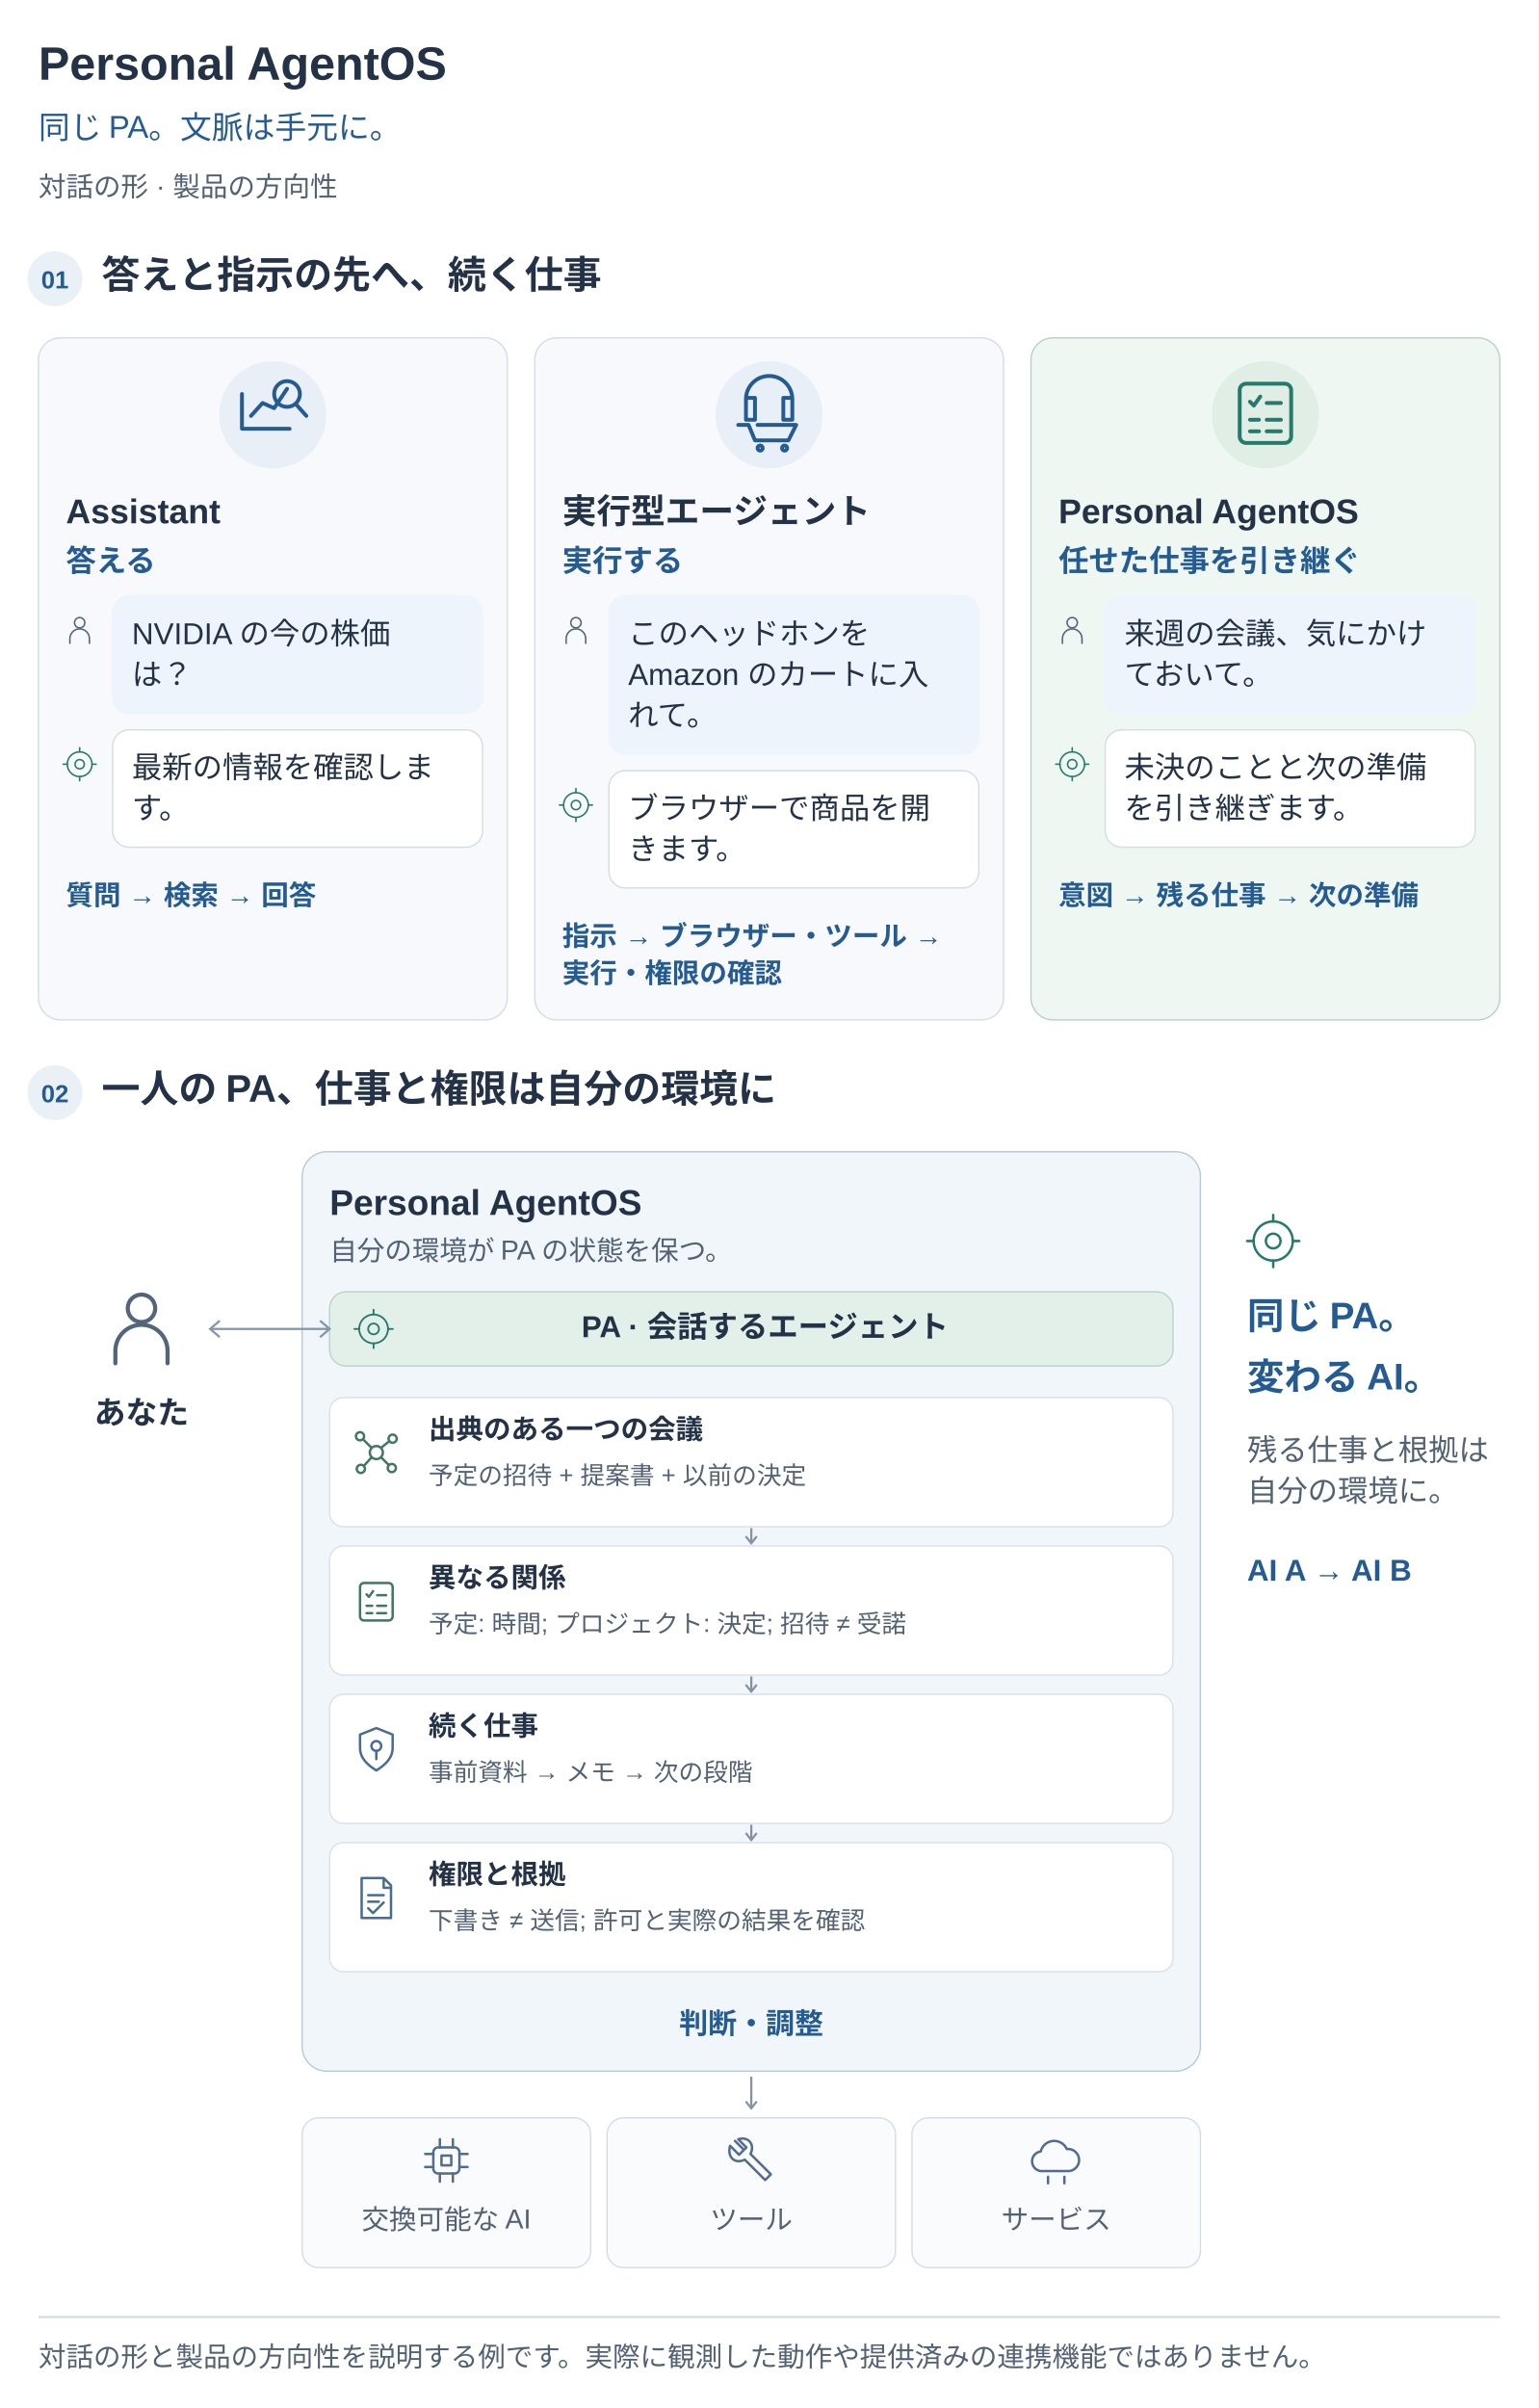
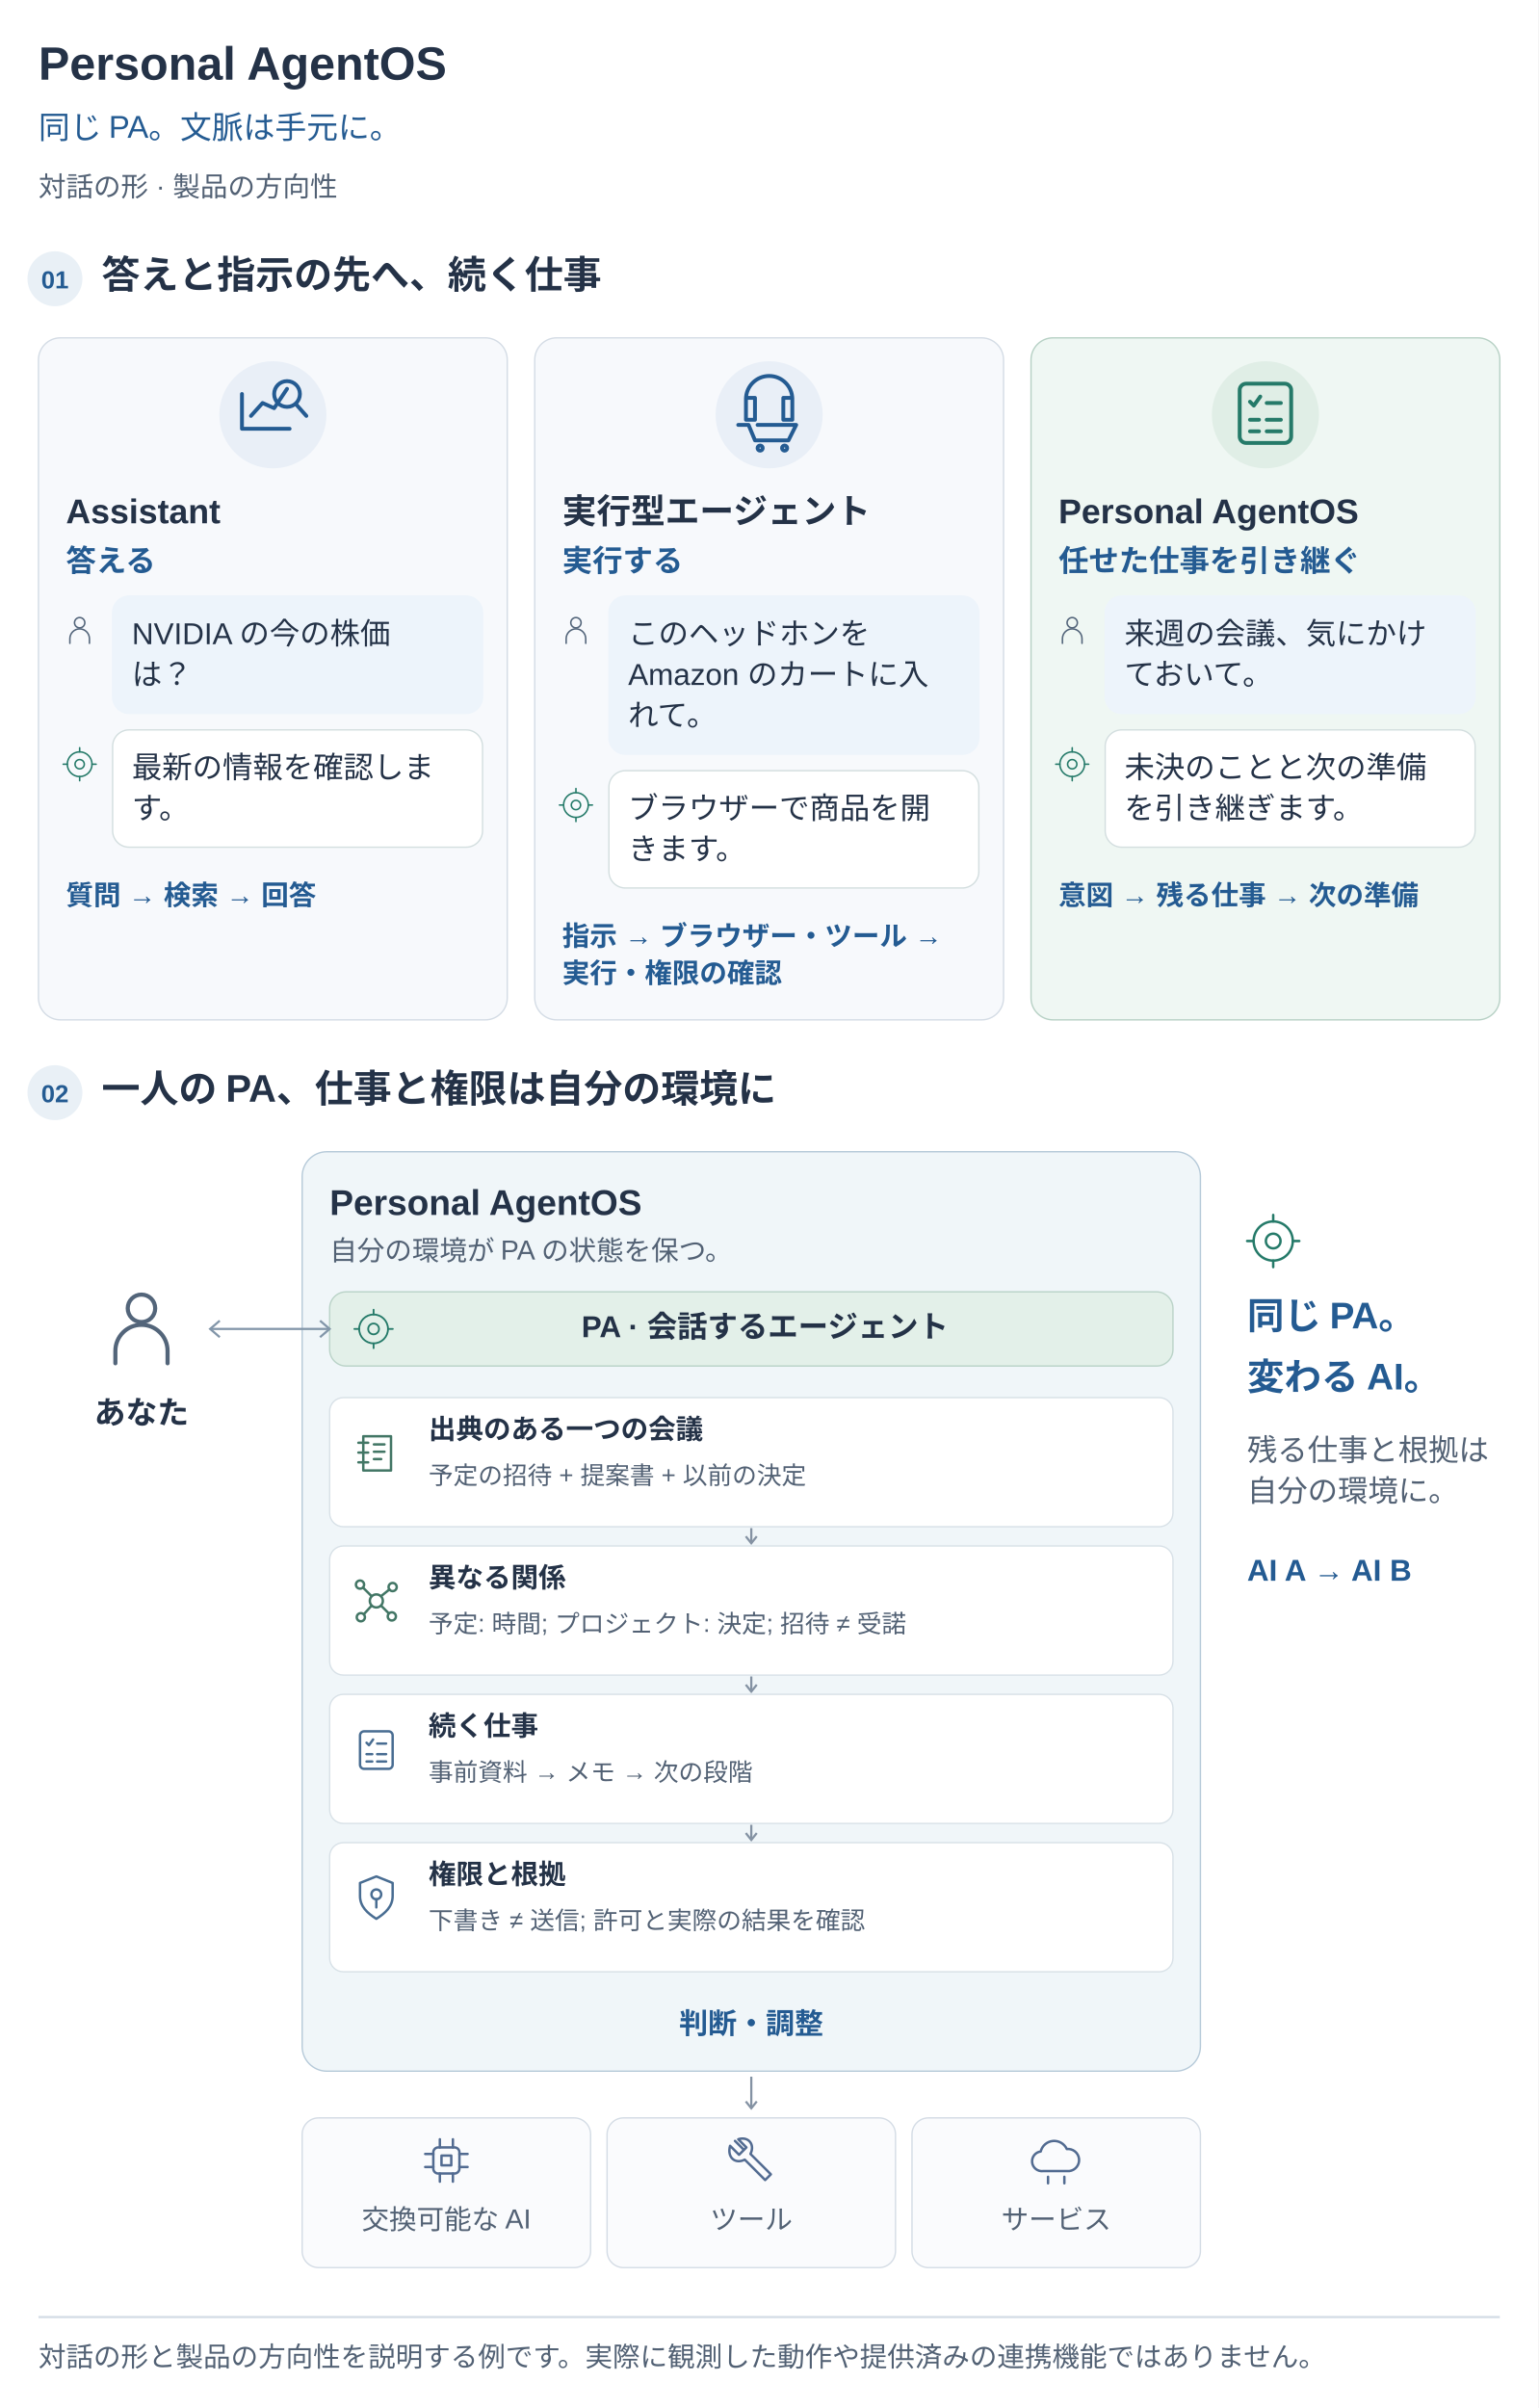
<svg xmlns="http://www.w3.org/2000/svg" width="1120" height="1753" viewBox="0 0 1120 1753" role="img" aria-labelledby="title desc">
  <style>text{font-family:Arial,"Noto Sans",sans-serif;fill:#243247} .bold{font-weight:700} .muted{fill:#526174} .blue{fill:#245b92}</style>
  <rect width="1120" height="1753" fill="#fff" />
  <text x="28" y="58.0" font-size="34" class="bold" text-anchor="start">Personal AgentOS</text>
  <text x="28" y="100.9" font-size="23" class="blue" text-anchor="start">同じ PA。文脈は手元に。</text>
  <text x="28" y="142.95" font-size="20" class="muted" text-anchor="start">対話の形 · 製品の方向性</text>
  <circle cx="40" cy="202.95" r="20" fill="#e9f0f6" stroke="none" />
  <text x="40" y="209.95" font-size="18" class="blue bold" text-anchor="middle">01</text>
  <text x="74" y="209.95" font-size="28" class="bold" text-anchor="start">答えと指示の先へ、続く仕事</text>
  <rect x="28.0" y="245.95" width="341.333" height="496.5" rx="16" fill="#f7f9fc" stroke="#d4dce5" />
  <circle cx="198.667" cy="301.95" r="39" fill="#e9eff7" stroke="none" />
  <g transform="translate(168.6667 269.95) scale(0.9375)" fill="none" stroke="#245b92" stroke-width="3" stroke-linecap="round" stroke-linejoin="round">
    <path d="M8 45V18m0 27h37M15 35l9-10 9 4 10-15" />
    <circle cx="43" cy="18" r="10" />
    <path d="m50 26 8 9" />
  </g>
  <text x="48.0" y="380.95" font-size="25" class="bold" text-anchor="start">Assistant</text>
  <text x="48.0" y="415.95" font-size="22" class="blue bold" text-anchor="start">答える</text>
  <g transform="translate(46.0 446.95) scale(0.375)" fill="none" stroke="#53657a" stroke-width="3" stroke-linecap="round" stroke-linejoin="round">
    <circle cx="32" cy="17" r="10" />
    <path d="M13 57v-9a19 19 0 0 1 38 0v9" />
  </g>
  <rect x="82.0" y="433.95" width="269.333" height="85.4" rx="12" fill="#edf4fb" stroke="#edf4fb" />
  <text x="96.0" y="468.95" font-size="22" class="" text-anchor="start">NVIDIA の今の株価</text>
  <text x="96.0" y="498.65" font-size="22" class="" text-anchor="start">は？</text>
  <g transform="translate(46.0 544.35) scale(0.375)" fill="none" stroke="#257a69" stroke-width="3" stroke-linecap="round" stroke-linejoin="round">
    <circle cx="32" cy="32" r="24" />
    <circle cx="32" cy="32" r="9" />
    <path d="M32 0v8m0 48v8M0 32h8m48 0h8" />
  </g>
  <rect x="82.0" y="531.35" width="269.333" height="85.4" rx="12" fill="#ffffff" stroke="#d3dedf" />
  <text x="96.0" y="566.35" font-size="22" class="" text-anchor="start">最新の情報を確認しま</text>
  <text x="96.0" y="596.05" font-size="22" class="" text-anchor="start">す。</text>
  <text x="48.0" y="658.75" font-size="20" class="blue bold" text-anchor="start">質問 → 検索 → 回答</text>
  <rect x="389.333" y="245.95" width="341.333" height="496.5" rx="16" fill="#f7f9fc" stroke="#d4dce5" />
  <circle cx="560.0" cy="301.95" r="39" fill="#e9eff7" stroke="none" />
  <g transform="translate(530.0 269.95) scale(0.9375)" fill="none" stroke="#245b92" stroke-width="3" stroke-linecap="round" stroke-linejoin="round">
    <path d="M14 29v-7a18 18 0 0 1 36 0v7M14 21h7v17h-7zm29 0h7v17h-7zM8 42h8l5 12h26l6-12H23" />
    <circle cx="25" cy="60" r="2" />
    <circle cx="44" cy="60" r="2" />
  </g>
  <text x="409.333" y="380.95" font-size="25" class="bold" text-anchor="start">実行型エージェント</text>
  <text x="409.333" y="415.95" font-size="22" class="blue bold" text-anchor="start">実行する</text>
  <g transform="translate(407.3333 446.95) scale(0.375)" fill="none" stroke="#53657a" stroke-width="3" stroke-linecap="round" stroke-linejoin="round">
    <circle cx="32" cy="17" r="10" />
    <path d="M13 57v-9a19 19 0 0 1 38 0v9" />
  </g>
  <rect x="443.333" y="433.95" width="269.333" height="115.1" rx="12" fill="#edf4fb" stroke="#edf4fb" />
  <text x="457.333" y="468.95" font-size="22" class="" text-anchor="start">このヘッドホンを</text>
  <text x="457.333" y="498.65" font-size="22" class="" text-anchor="start">Amazon のカートに入</text>
  <text x="457.333" y="528.35" font-size="22" class="" text-anchor="start">れて。</text>
  <g transform="translate(407.3333 574.05) scale(0.375)" fill="none" stroke="#257a69" stroke-width="3" stroke-linecap="round" stroke-linejoin="round">
    <circle cx="32" cy="32" r="24" />
    <circle cx="32" cy="32" r="9" />
    <path d="M32 0v8m0 48v8M0 32h8m48 0h8" />
  </g>
  <rect x="443.333" y="561.05" width="269.333" height="85.4" rx="12" fill="#ffffff" stroke="#d3dedf" />
  <text x="457.333" y="596.05" font-size="22" class="" text-anchor="start">ブラウザーで商品を開</text>
  <text x="457.333" y="625.75" font-size="22" class="" text-anchor="start">きます。</text>
  <text x="409.333" y="688.45" font-size="20" class="blue bold" text-anchor="start">指示 → ブラウザー・ツール →</text>
  <text x="409.333" y="715.45" font-size="20" class="blue bold" text-anchor="start">実行・権限の確認</text>
  <rect x="750.667" y="245.95" width="341.333" height="496.5" rx="16" fill="#eff7f3" stroke="#b7d1c5" />
  <circle cx="921.333" cy="301.95" r="39" fill="#e0eee6" stroke="none" />
  <g transform="translate(891.3333 269.95) scale(0.9375)" fill="none" stroke="#257a69" stroke-width="3" stroke-linecap="round" stroke-linejoin="round">
    <rect x="12" y="10" width="40" height="46" rx="5" />
    <path d="m20 24 3 3 5-7m5 5h11M20 38h7m6 0h11M20 47h7m6 0h11" />
  </g>
  <text x="770.667" y="380.95" font-size="25" class="bold" text-anchor="start">Personal AgentOS</text>
  <text x="770.667" y="415.95" font-size="22" class="blue bold" text-anchor="start">任せた仕事を引き継ぐ</text>
  <g transform="translate(768.6667 446.95) scale(0.375)" fill="none" stroke="#53657a" stroke-width="3" stroke-linecap="round" stroke-linejoin="round">
    <circle cx="32" cy="17" r="10" />
    <path d="M13 57v-9a19 19 0 0 1 38 0v9" />
  </g>
  <rect x="804.667" y="433.95" width="269.333" height="85.4" rx="12" fill="#edf4fb" stroke="#edf4fb" />
  <text x="818.667" y="468.95" font-size="22" class="" text-anchor="start">来週の会議、気にかけ</text>
  <text x="818.667" y="498.65" font-size="22" class="" text-anchor="start">ておいて。</text>
  <g transform="translate(768.6667 544.35) scale(0.375)" fill="none" stroke="#257a69" stroke-width="3" stroke-linecap="round" stroke-linejoin="round">
    <circle cx="32" cy="32" r="24" />
    <circle cx="32" cy="32" r="9" />
    <path d="M32 0v8m0 48v8M0 32h8m48 0h8" />
  </g>
  <rect x="804.667" y="531.35" width="269.333" height="85.4" rx="12" fill="#ffffff" stroke="#d3dedf" />
  <text x="818.667" y="566.35" font-size="22" class="" text-anchor="start">未決のことと次の準備</text>
  <text x="818.667" y="596.05" font-size="22" class="" text-anchor="start">を引き継ぎます。</text>
  <text x="770.667" y="658.75" font-size="20" class="blue bold" text-anchor="start">意図 → 残る仕事 → 次の準備</text>
  <circle cx="40" cy="795.45" r="20" fill="#e9f0f6" stroke="none" />
  <text x="40" y="802.45" font-size="18" class="blue bold" text-anchor="middle">02</text>
  <text x="74" y="802.45" font-size="28" class="bold" text-anchor="start">一人の PA、仕事と権限は自分の環境に</text>
  <g transform="translate(71 935.45) scale(1.0)" fill="none" stroke="#53657a" stroke-width="3" stroke-linecap="round" stroke-linejoin="round">
    <circle cx="32" cy="17" r="10" />
    <path d="M13 57v-9a19 19 0 0 1 38 0v9" />
  </g>
  <text x="103" y="1036.45" font-size="23" class="bold" text-anchor="middle">あなた</text>
  <rect x="220" y="838.45" width="654" height="669.35" rx="18" fill="#f0f6f9" stroke="#b6cad9" />
  <text x="240" y="884.45" font-size="26" class="bold" text-anchor="start">Personal AgentOS</text>
  <text x="240" y="917.45" font-size="20" class="muted" text-anchor="start">自分の環境が PA の状態を保つ。</text>
  <rect x="240" y="940.45" width="614" height="54" rx="12" fill="#e3f0e9" stroke="#bad3c8" />
  <g transform="translate(258 953.45) scale(0.4375)" fill="none" stroke="#257a69" stroke-width="3" stroke-linecap="round" stroke-linejoin="round">
    <circle cx="32" cy="32" r="24" />
    <circle cx="32" cy="32" r="9" />
    <path d="M32 0v8m0 48v8M0 32h8m48 0h8" />
  </g>
  <text x="557.0" y="973.45" font-size="22" class="bold" text-anchor="middle">PA · 会話するエージェント</text>
  <path d="M153 967.45H240" fill="none" stroke="#8296a9" stroke-width="1.6" />
  <path d="M160 961.45L153 967.45L160 973.45M233 961.45L240 967.45L233 973.45" fill="none" stroke="#8296a9" stroke-width="1.6" />
  <rect x="240" y="1017.45" width="614" height="94" rx="10" fill="#fff" stroke="#d8e1e7" />
  <g transform="translate(255 1038.45) scale(0.59375)" fill="none" stroke="#427665" stroke-width="3" stroke-linecap="round" stroke-linejoin="round">
+     <path d="M16 12h34v42H16zM10 20h12m-12 12h12m-12 12h12M29 22h13m-13 9h13m-13 9h9" />
+   </g>
+   <text x="312" y="1047.45" font-size="20" class="bold" text-anchor="start">出典のある一つの会議</text>
+   <text x="312" y="1080.45" font-size="18" class="muted" text-anchor="start">予定の招待 + 提案書 + 以前の決定</text>
+   <path d="M547.0 1112.45 L547.0 1123.45" fill="none" stroke="#8492a3" stroke-width="1.6" />
+   <path d="M543.0 1118.45 L547.0 1123.45 L551.0 1118.45" fill="none" stroke="#8492a3" stroke-width="1.6" />
+   <rect x="240" y="1125.45" width="614" height="94" rx="10" fill="#fff" stroke="#d8e1e7" />
+   <g transform="translate(255 1146.45) scale(0.59375)" fill="none" stroke="#427665" stroke-width="3" stroke-linecap="round" stroke-linejoin="round">
    <circle cx="32" cy="32" r="8" />
    <circle cx="12" cy="12" r="5" />
    <circle cx="52" cy="15" r="5" />
    <circle cx="13" cy="52" r="5" />
    <circle cx="51" cy="51" r="5" />
    <path d="m16 16 10 10m12 0 10-8M17 48l9-10m12 0 9 9" />
  </g>
-   <text x="312" y="1047.45" font-size="20" class="bold" text-anchor="start">出典のある一つの会議</text>
-   <text x="312" y="1080.45" font-size="18" class="muted" text-anchor="start">予定の招待 + 提案書 + 以前の決定</text>
-   <path d="M547.0 1112.45 L547.0 1123.45" fill="none" stroke="#8492a3" stroke-width="1.6" />
-   <path d="M543.0 1118.45 L547.0 1123.45 L551.0 1118.45" fill="none" stroke="#8492a3" stroke-width="1.6" />
-   <rect x="240" y="1125.45" width="614" height="94" rx="10" fill="#fff" stroke="#d8e1e7" />
-   <g transform="translate(255 1146.45) scale(0.59375)" fill="none" stroke="#427665" stroke-width="3" stroke-linecap="round" stroke-linejoin="round">
-     <rect x="12" y="10" width="40" height="46" rx="5" />
-     <path d="m20 24 3 3 5-7m5 5h11M20 38h7m6 0h11M20 47h7m6 0h11" />
-   </g>
  <text x="312" y="1155.45" font-size="20" class="bold" text-anchor="start">異なる関係</text>
  <text x="312" y="1188.45" font-size="18" class="muted" text-anchor="start">予定: 時間; プロジェクト: 決定; 招待 ≠ 受諾</text>
  <path d="M547.0 1220.45 L547.0 1231.45" fill="none" stroke="#8492a3" stroke-width="1.6" />
  <path d="M543.0 1226.45 L547.0 1231.45 L551.0 1226.45" fill="none" stroke="#8492a3" stroke-width="1.6" />
  <rect x="240" y="1233.45" width="614" height="94" rx="10" fill="#fff" stroke="#d8e1e7" />
  <g transform="translate(255 1254.45) scale(0.59375)" fill="none" stroke="#496d92" stroke-width="3" stroke-linecap="round" stroke-linejoin="round">
-     <path d="M32 6 52 14v16c0 13-9 21-20 28-11-7-20-15-20-28V14z" />
-     <circle cx="32" cy="28" r="6" />
-     <path d="M32 34v10" />
+     <rect x="12" y="10" width="40" height="46" rx="5" />
+     <path d="m20 24 3 3 5-7m5 5h11M20 38h7m6 0h11M20 47h7m6 0h11" />
  </g>
  <text x="312" y="1263.45" font-size="20" class="bold" text-anchor="start">続く仕事</text>
  <text x="312" y="1296.45" font-size="18" class="muted" text-anchor="start">事前資料 → メモ → 次の段階</text>
  <path d="M547.0 1328.45 L547.0 1339.45" fill="none" stroke="#8492a3" stroke-width="1.6" />
  <path d="M543.0 1334.45 L547.0 1339.45 L551.0 1334.45" fill="none" stroke="#8492a3" stroke-width="1.6" />
  <rect x="240" y="1341.45" width="614" height="94" rx="10" fill="#fff" stroke="#d8e1e7" />
  <g transform="translate(255 1362.45) scale(0.59375)" fill="none" stroke="#496d92" stroke-width="3" stroke-linecap="round" stroke-linejoin="round">
-     <path d="M14 8h27l9 9v40H14zM41 8v12h9M22 29h19m-19 8h13m-13 8 6 6 13-13" />
+     <path d="M32 6 52 14v16c0 13-9 21-20 28-11-7-20-15-20-28V14z" />
+     <circle cx="32" cy="28" r="6" />
+     <path d="M32 34v10" />
  </g>
  <text x="312" y="1371.45" font-size="20" class="bold" text-anchor="start">権限と根拠</text>
  <text x="312" y="1404.45" font-size="18" class="muted" text-anchor="start">下書き ≠ 送信; 許可と実際の結果を確認</text>
  <text x="547.0" y="1480.45" font-size="21" class="blue bold" text-anchor="middle">判断・調整</text>
  <path d="M547.0 1511.8 L547.0 1534.8" fill="none" stroke="#8492a3" stroke-width="1.6" />
  <path d="M543.0 1529.8 L547.0 1534.8 L551.0 1529.8" fill="none" stroke="#8492a3" stroke-width="1.6" />
  <rect x="220.0" y="1541.8" width="210.0" height="109" rx="12" fill="#fafbfd" stroke="#d4dce5" />
  <g transform="translate(306.0 1553.8) scale(0.59375)" fill="none" stroke="#526b91" stroke-width="3" stroke-linecap="round" stroke-linejoin="round">
    <rect x="16" y="16" width="32" height="32" rx="6" />
    <path d="M24 6v10m16-10v10M24 48v10m16-10v10M6 24h10M6 40h10m32-16h10M48 40h10M26 26h12v12H26z" />
  </g>
  <text x="325.0" y="1622.8" font-size="20" class="muted" text-anchor="middle">交換可能な AI</text>
  <rect x="442.0" y="1541.8" width="210.0" height="109" rx="12" fill="#fafbfd" stroke="#d4dce5" />
  <g transform="translate(528.0 1553.8) scale(0.59375)" fill="none" stroke="#526b91" stroke-width="3" stroke-linecap="round" stroke-linejoin="round">
    <path d="m12 8 11 11-6 6L6 14c-4 14 6 23 18 17l25 25 7-7-25-25C37 12 28 2 16 6l10 10-7 7" />
  </g>
  <text x="547.0" y="1622.8" font-size="20" class="muted" text-anchor="middle">ツール</text>
  <rect x="664.0" y="1541.8" width="210.0" height="109" rx="12" fill="#fafbfd" stroke="#d4dce5" />
  <g transform="translate(750.0 1553.8) scale(0.59375)" fill="none" stroke="#526b91" stroke-width="3" stroke-linecap="round" stroke-linejoin="round">
    <path d="M16 45a12 12 0 0 1-3-24 17 17 0 0 1 32-3 13 13 0 0 1 3 27H16zM22 52v8m20-8v8" />
  </g>
  <text x="769.0" y="1622.8" font-size="20" class="muted" text-anchor="middle">サービス</text>
  <g transform="translate(908 884.45) scale(0.59375)" fill="none" stroke="#257a69" stroke-width="3" stroke-linecap="round" stroke-linejoin="round">
    <circle cx="32" cy="32" r="24" />
    <circle cx="32" cy="32" r="9" />
    <path d="M32 0v8m0 48v8M0 32h8m48 0h8" />
  </g>
  <text x="908" y="967.45" font-size="27" class="blue bold" text-anchor="start">同じ PA。</text>
  <text x="908" y="1011.9" font-size="27" class="blue bold" text-anchor="start">変わる AI。</text>
  <text x="908" y="1063.35" font-size="22" class="muted" text-anchor="start">残る仕事と根拠は</text>
  <text x="908" y="1093.05" font-size="22" class="muted" text-anchor="start">自分の環境に。</text>
  <text x="908" y="1150.75" font-size="22" class="blue bold" text-anchor="start">AI A → AI B</text>
  <path d="M28 1686.8H1092" fill="none" stroke="#d4dce5" stroke-width="1.6" />
  <text x="28" y="1722.8" font-size="20" class="muted" text-anchor="start">対話の形と製品の方向性を説明する例です。実際に観測した動作や提供済みの連携機能ではありません。</text>
</svg>
